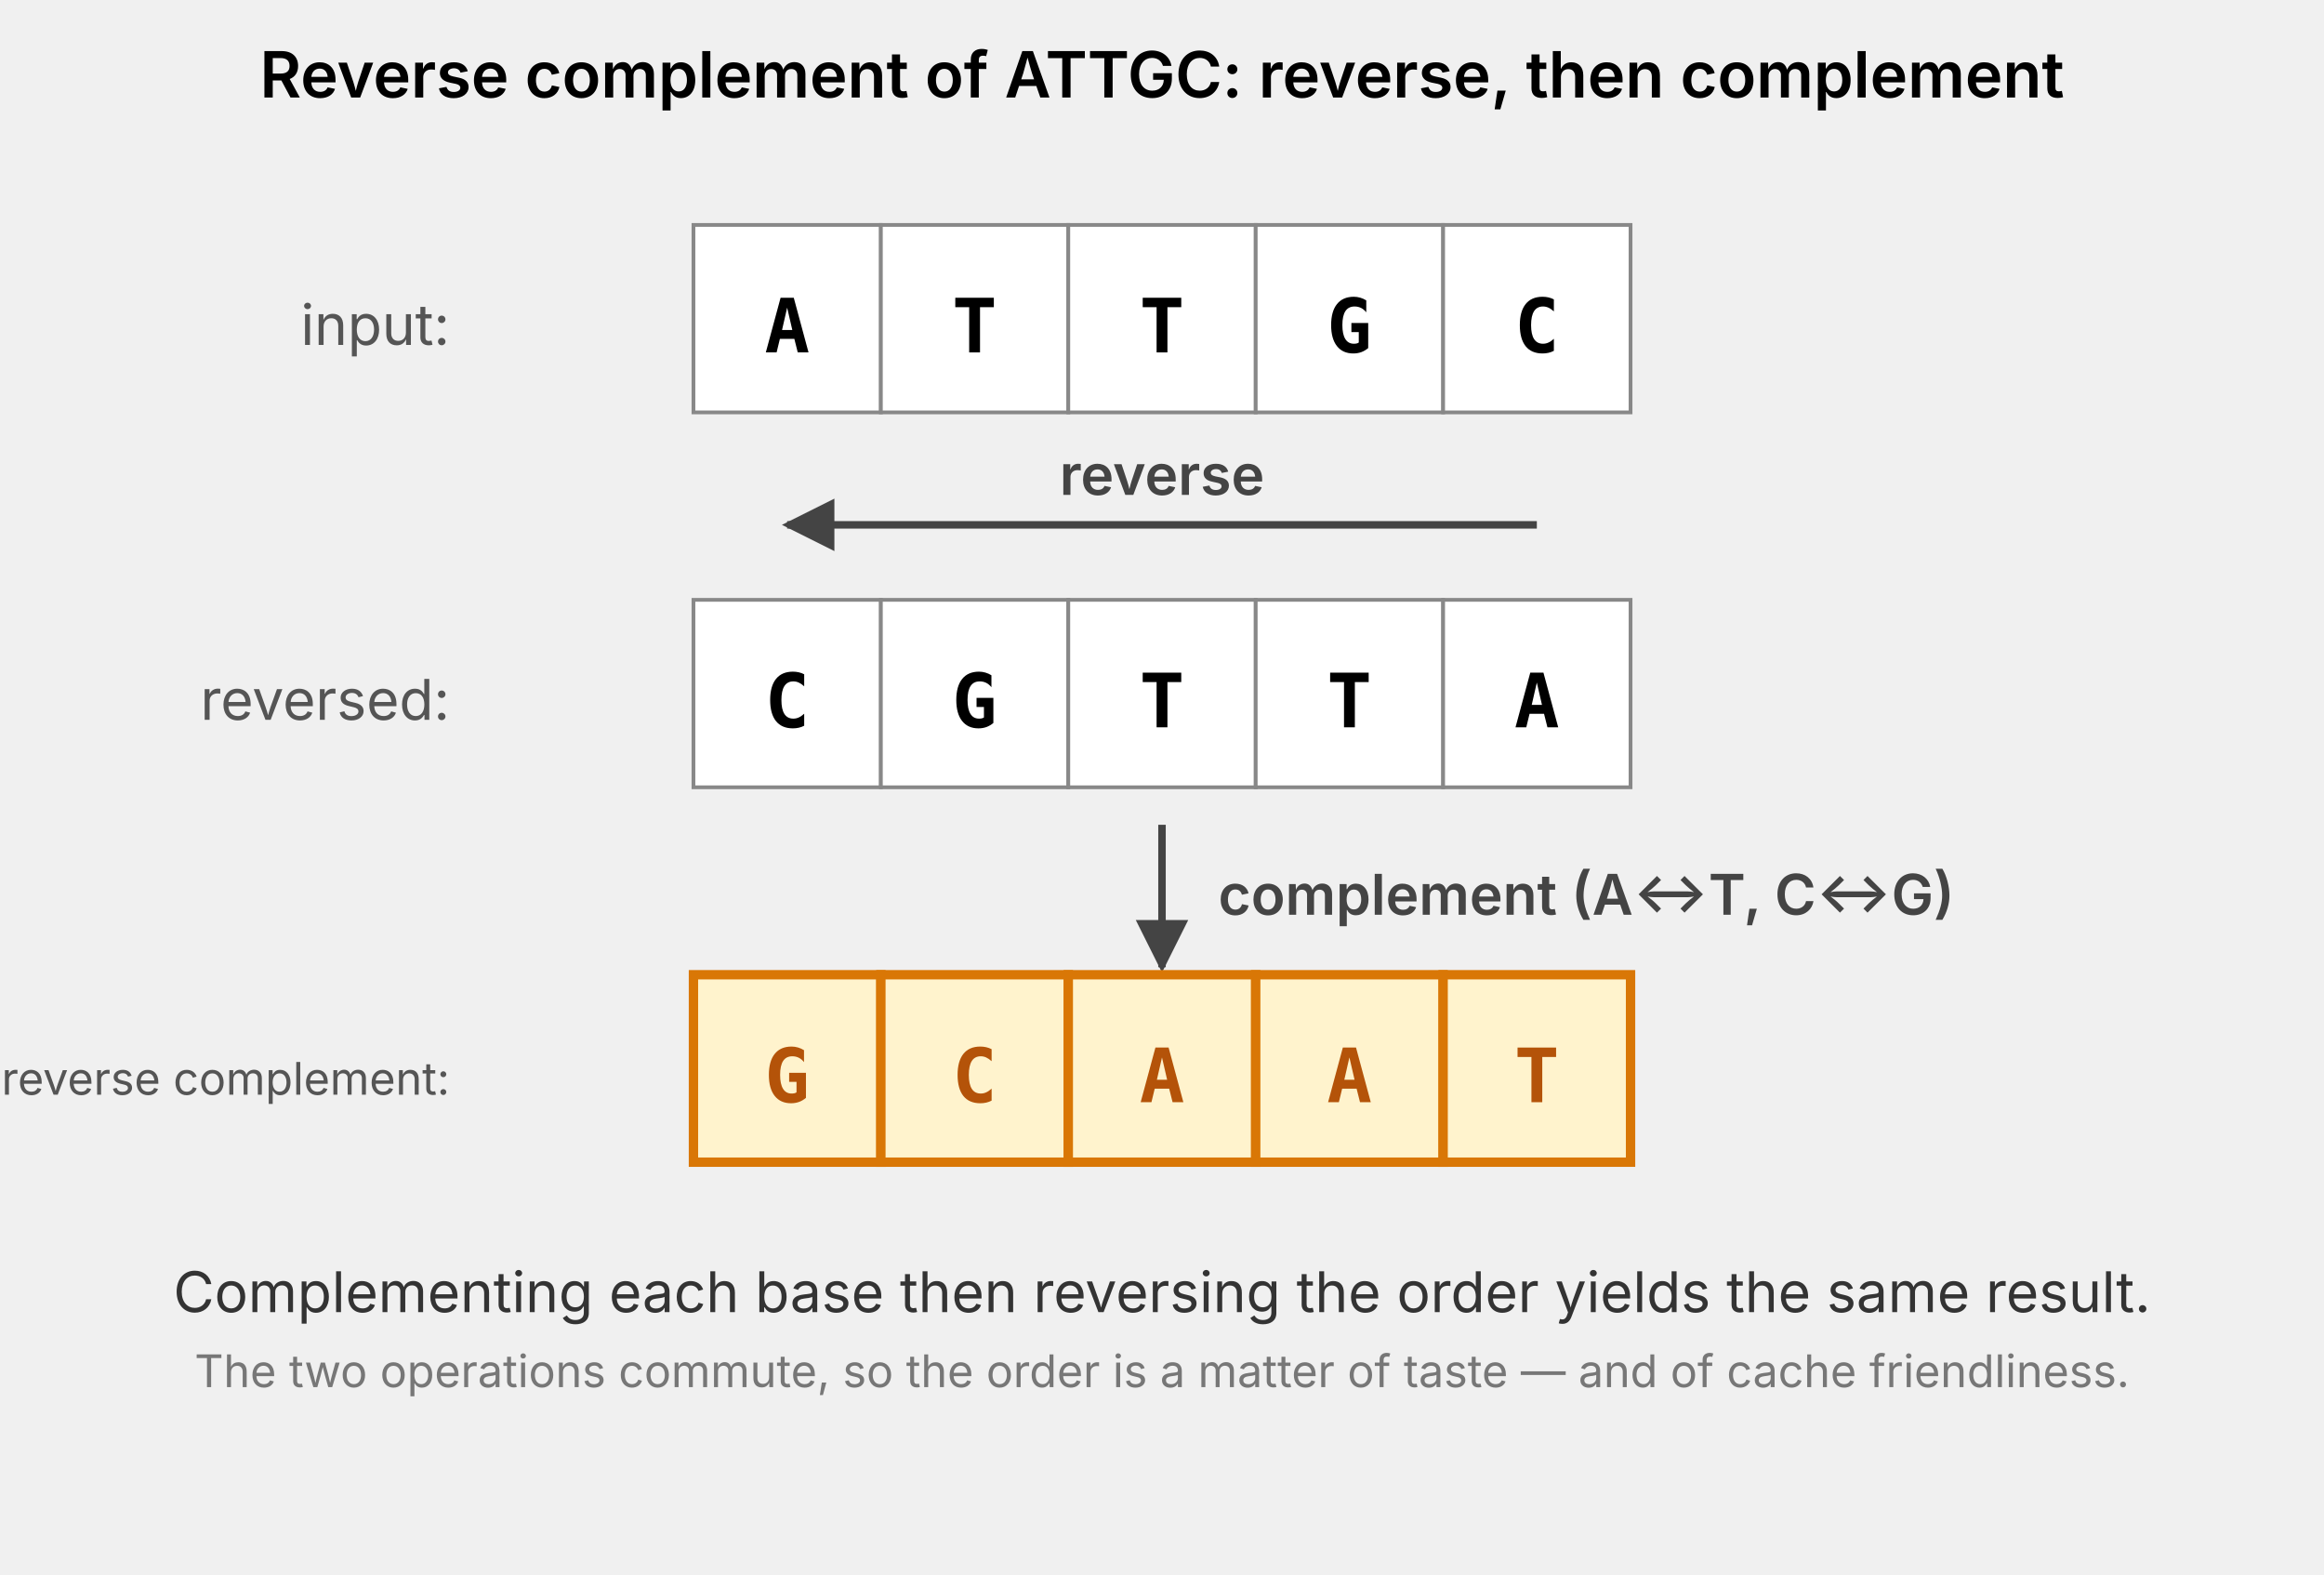
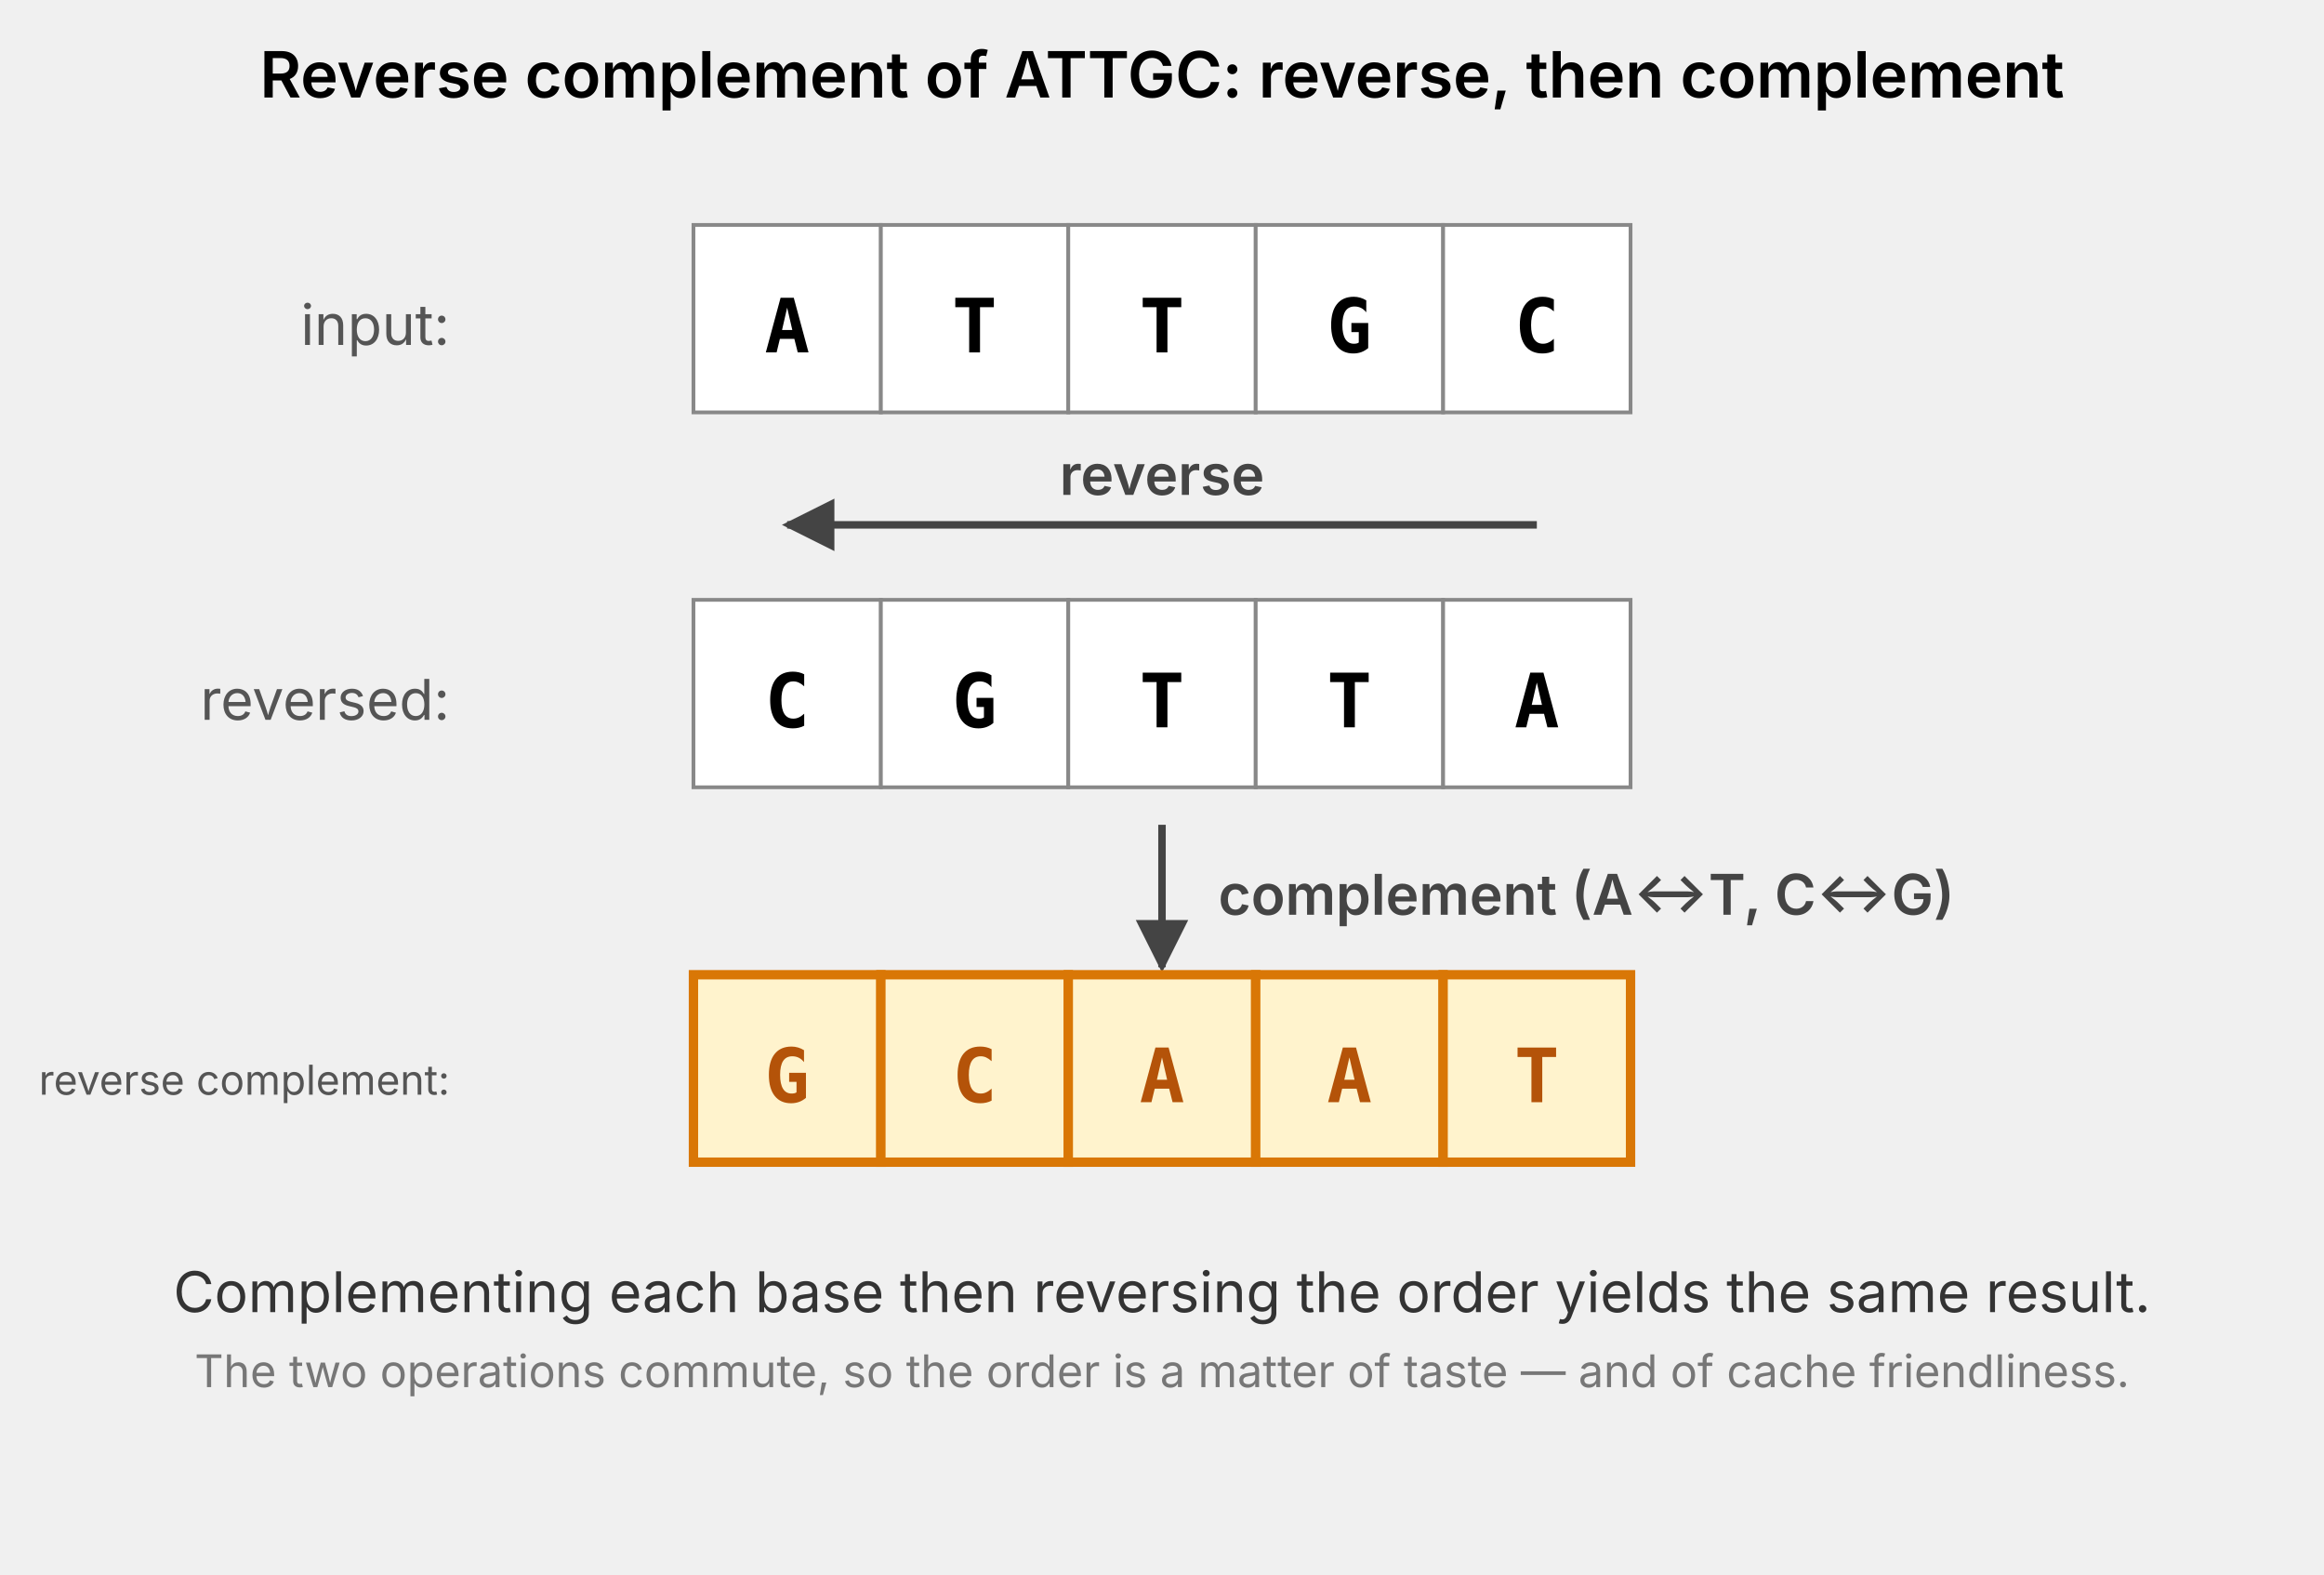
<svg xmlns="http://www.w3.org/2000/svg" viewBox="0 0 620 420" font-family="system-ui, -apple-system, sans-serif">
  <defs>
    <marker id="rc-arrow" viewBox="0 0 10 10" refX="9" refY="5" markerWidth="7" markerHeight="7" orient="auto-start-reverse">
      <path d="M 0 0 L 10 5 L 0 10 z" fill="#444" />
    </marker>
  </defs>
  <text x="310" y="26" text-anchor="middle" font-size="17" font-weight="600">
    Reverse complement of ATTGC: reverse, then complement
  </text>
  <text x="120" y="92" text-anchor="end" font-size="15" fill="#555">input:</text>
  <rect x="185" y="60" width="50" height="50" fill="white" stroke="#888" />
  <rect x="235" y="60" width="50" height="50" fill="white" stroke="#888" />
  <rect x="285" y="60" width="50" height="50" fill="white" stroke="#888" />
  <rect x="335" y="60" width="50" height="50" fill="white" stroke="#888" />
  <rect x="385" y="60" width="50" height="50" fill="white" stroke="#888" />
  <text x="210" y="94" text-anchor="middle" font-size="20" font-weight="700" font-family="ui-monospace, monospace">A</text>
  <text x="260" y="94" text-anchor="middle" font-size="20" font-weight="700" font-family="ui-monospace, monospace">T</text>
  <text x="310" y="94" text-anchor="middle" font-size="20" font-weight="700" font-family="ui-monospace, monospace">T</text>
  <text x="360" y="94" text-anchor="middle" font-size="20" font-weight="700" font-family="ui-monospace, monospace">G</text>
  <text x="410" y="94" text-anchor="middle" font-size="20" font-weight="700" font-family="ui-monospace, monospace">C</text>
  <line x1="410" y1="140" x2="210" y2="140" stroke="#444" stroke-width="2" marker-end="url(#rc-arrow)" />
  <text x="310" y="132" text-anchor="middle" font-size="15" fill="#444" font-weight="600">reverse</text>
  <text x="120" y="192" text-anchor="end" font-size="15" fill="#555">reversed:</text>
  <rect x="185" y="160" width="50" height="50" fill="white" stroke="#888" />
  <rect x="235" y="160" width="50" height="50" fill="white" stroke="#888" />
  <rect x="285" y="160" width="50" height="50" fill="white" stroke="#888" />
  <rect x="335" y="160" width="50" height="50" fill="white" stroke="#888" />
  <rect x="385" y="160" width="50" height="50" fill="white" stroke="#888" />
  <text x="210" y="194" text-anchor="middle" font-size="20" font-weight="700" font-family="ui-monospace, monospace">C</text>
  <text x="260" y="194" text-anchor="middle" font-size="20" font-weight="700" font-family="ui-monospace, monospace">G</text>
  <text x="310" y="194" text-anchor="middle" font-size="20" font-weight="700" font-family="ui-monospace, monospace">T</text>
  <text x="360" y="194" text-anchor="middle" font-size="20" font-weight="700" font-family="ui-monospace, monospace">T</text>
  <text x="410" y="194" text-anchor="middle" font-size="20" font-weight="700" font-family="ui-monospace, monospace">A</text>
  <line x1="310" y1="220" x2="310" y2="258" stroke="#444" stroke-width="2" marker-end="url(#rc-arrow)" />
  <text x="325" y="244" font-size="15" fill="#444" font-weight="600">
    complement (A↔T, C↔G)
  </text>
-   <text x="120" y="292" text-anchor="end" font-size="12" fill="#555">reverse complement:</text>
+   <text x="120" y="292" text-anchor="end" font-size="11" fill="#555">reverse complement:</text>
  <rect x="185" y="260" width="50" height="50" fill="#fff3cd" stroke="#d97706" stroke-width="2.5" />
  <rect x="235" y="260" width="50" height="50" fill="#fff3cd" stroke="#d97706" stroke-width="2.5" />
  <rect x="285" y="260" width="50" height="50" fill="#fff3cd" stroke="#d97706" stroke-width="2.5" />
  <rect x="335" y="260" width="50" height="50" fill="#fff3cd" stroke="#d97706" stroke-width="2.5" />
  <rect x="385" y="260" width="50" height="50" fill="#fff3cd" stroke="#d97706" stroke-width="2.5" />
  <text x="210" y="294" text-anchor="middle" font-size="20" font-weight="700" font-family="ui-monospace, monospace" fill="#b45309">G</text>
  <text x="260" y="294" text-anchor="middle" font-size="20" font-weight="700" font-family="ui-monospace, monospace" fill="#b45309">C</text>
  <text x="310" y="294" text-anchor="middle" font-size="20" font-weight="700" font-family="ui-monospace, monospace" fill="#b45309">A</text>
  <text x="360" y="294" text-anchor="middle" font-size="20" font-weight="700" font-family="ui-monospace, monospace" fill="#b45309">A</text>
  <text x="410" y="294" text-anchor="middle" font-size="20" font-weight="700" font-family="ui-monospace, monospace" fill="#b45309">T</text>
  <text x="310" y="350" text-anchor="middle" font-size="15" fill="#333">
    Complementing each base then reversing the order yields the same result.
  </text>
  <text x="310" y="370" text-anchor="middle" font-size="12" fill="#777">
    The two operations commute, so the order is a matter of taste — and of cache friendliness.
  </text>
</svg>
